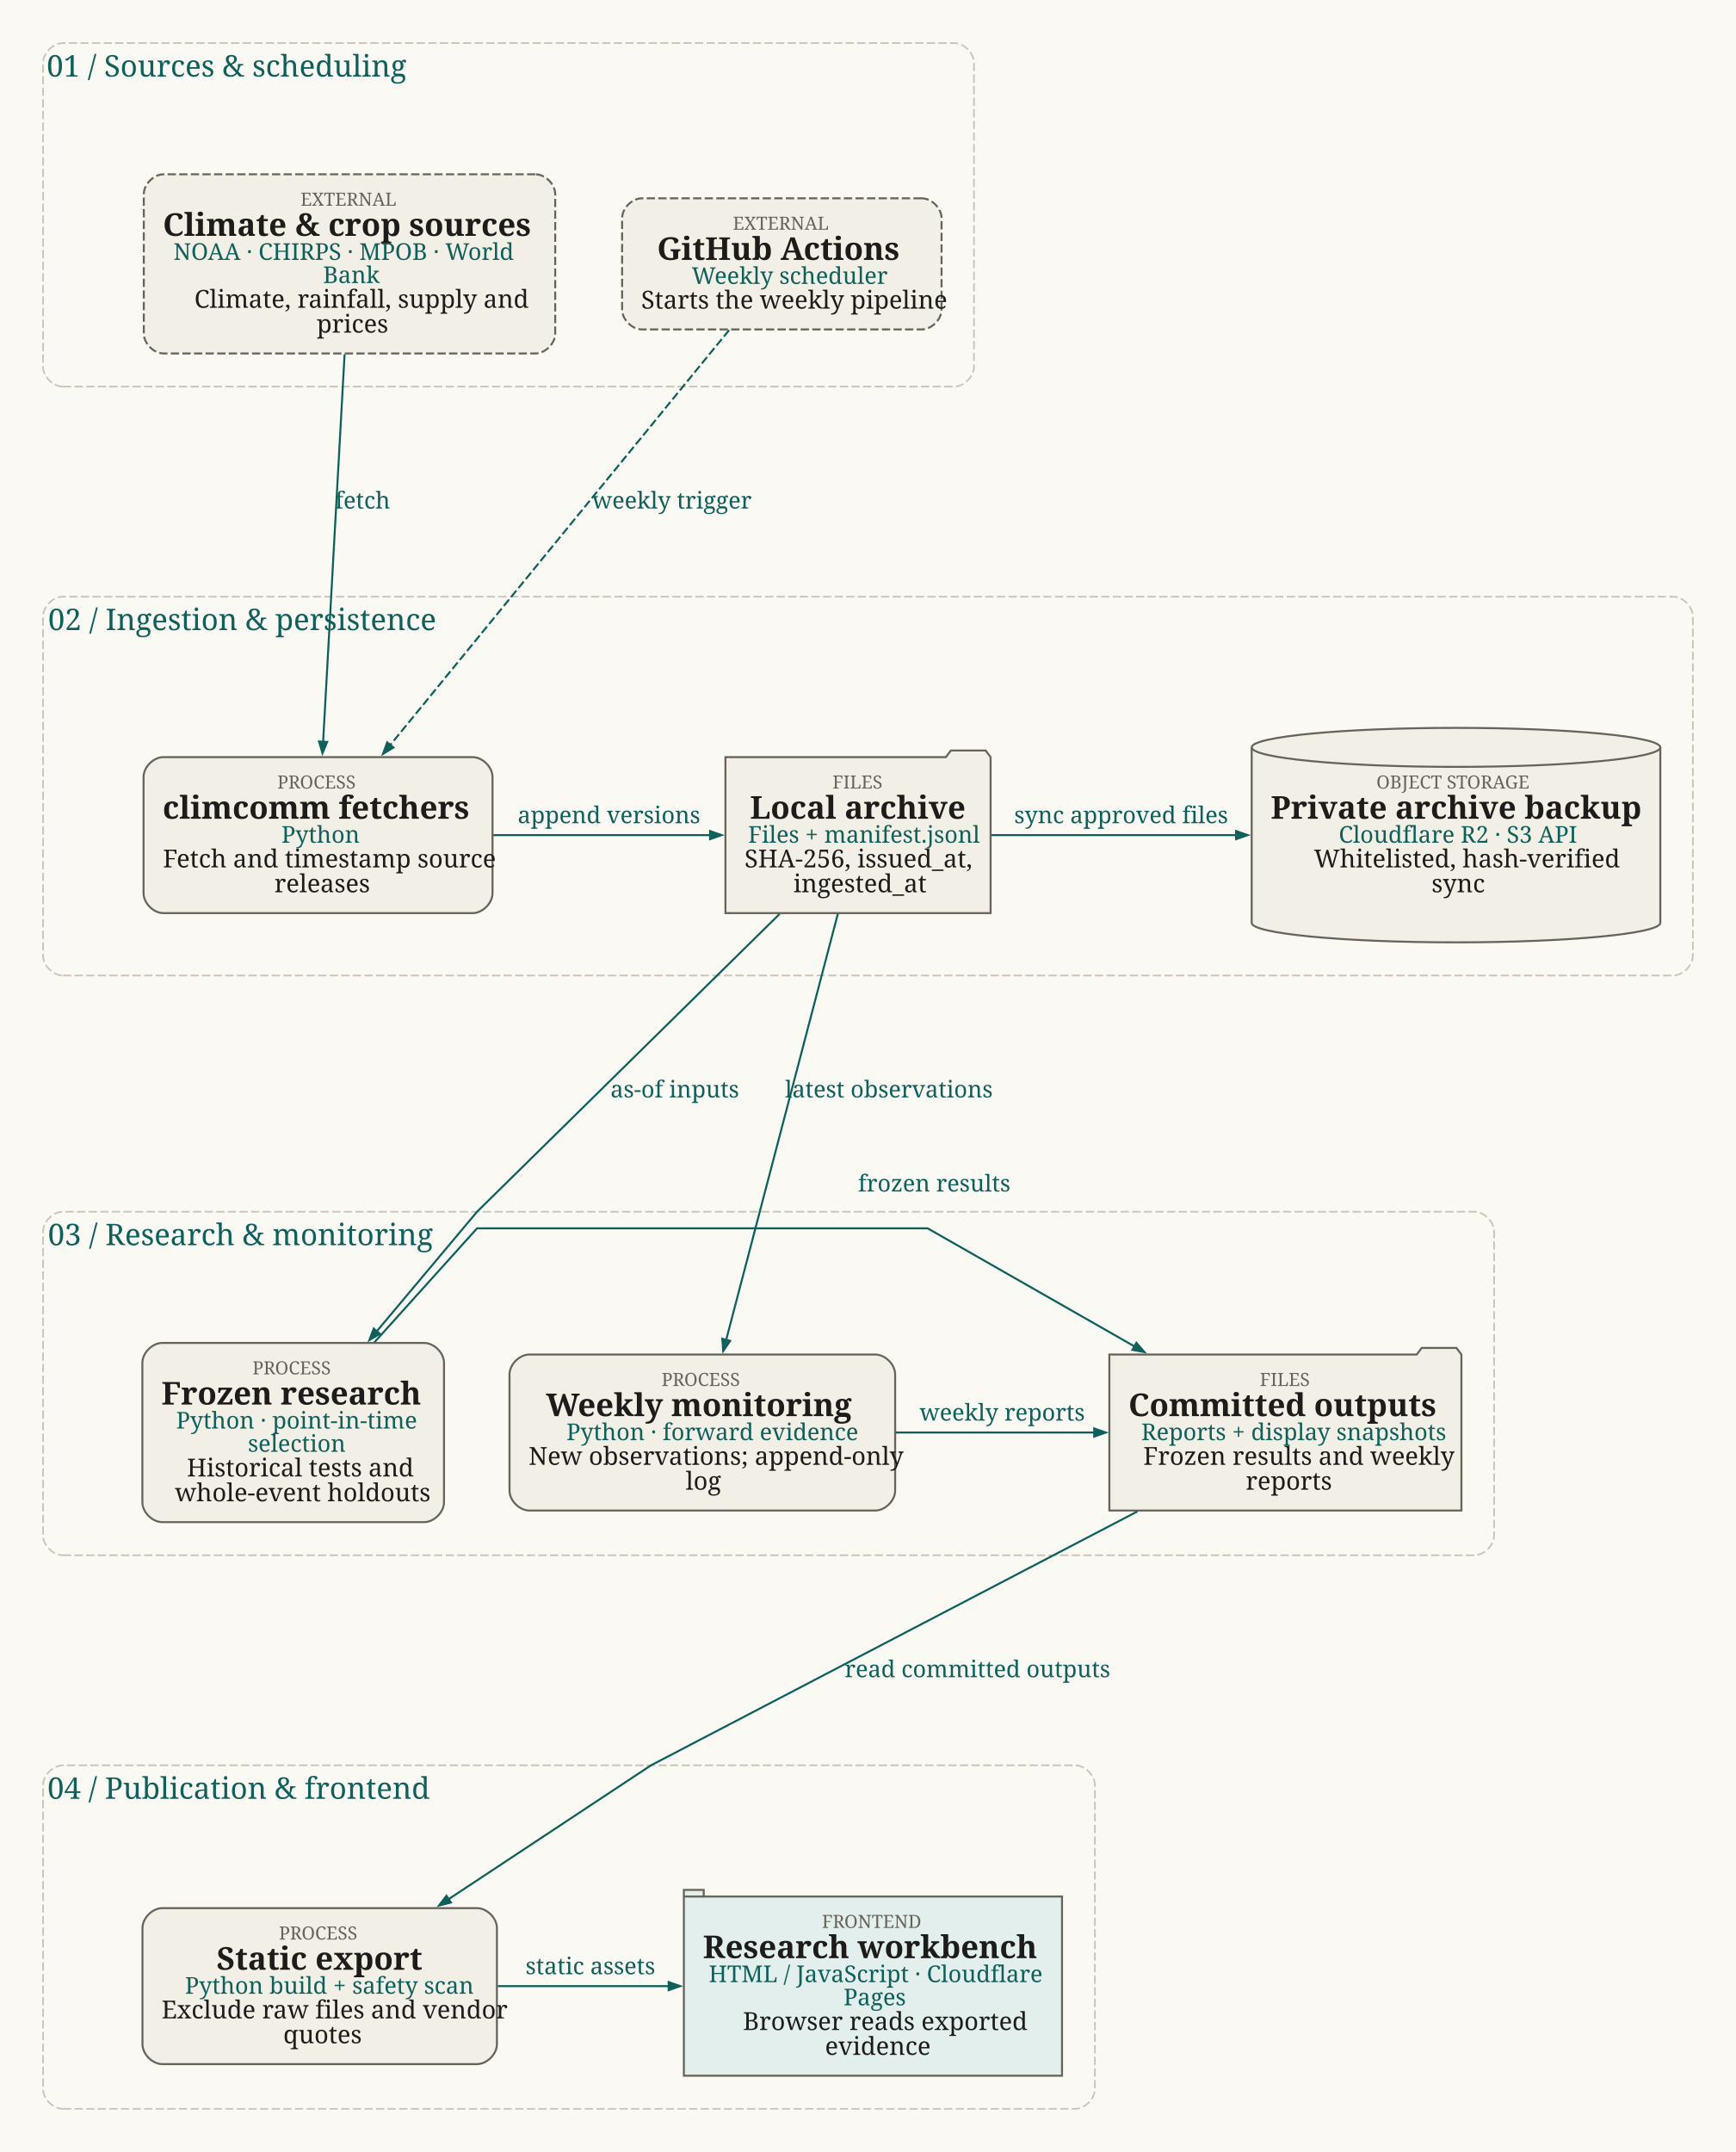
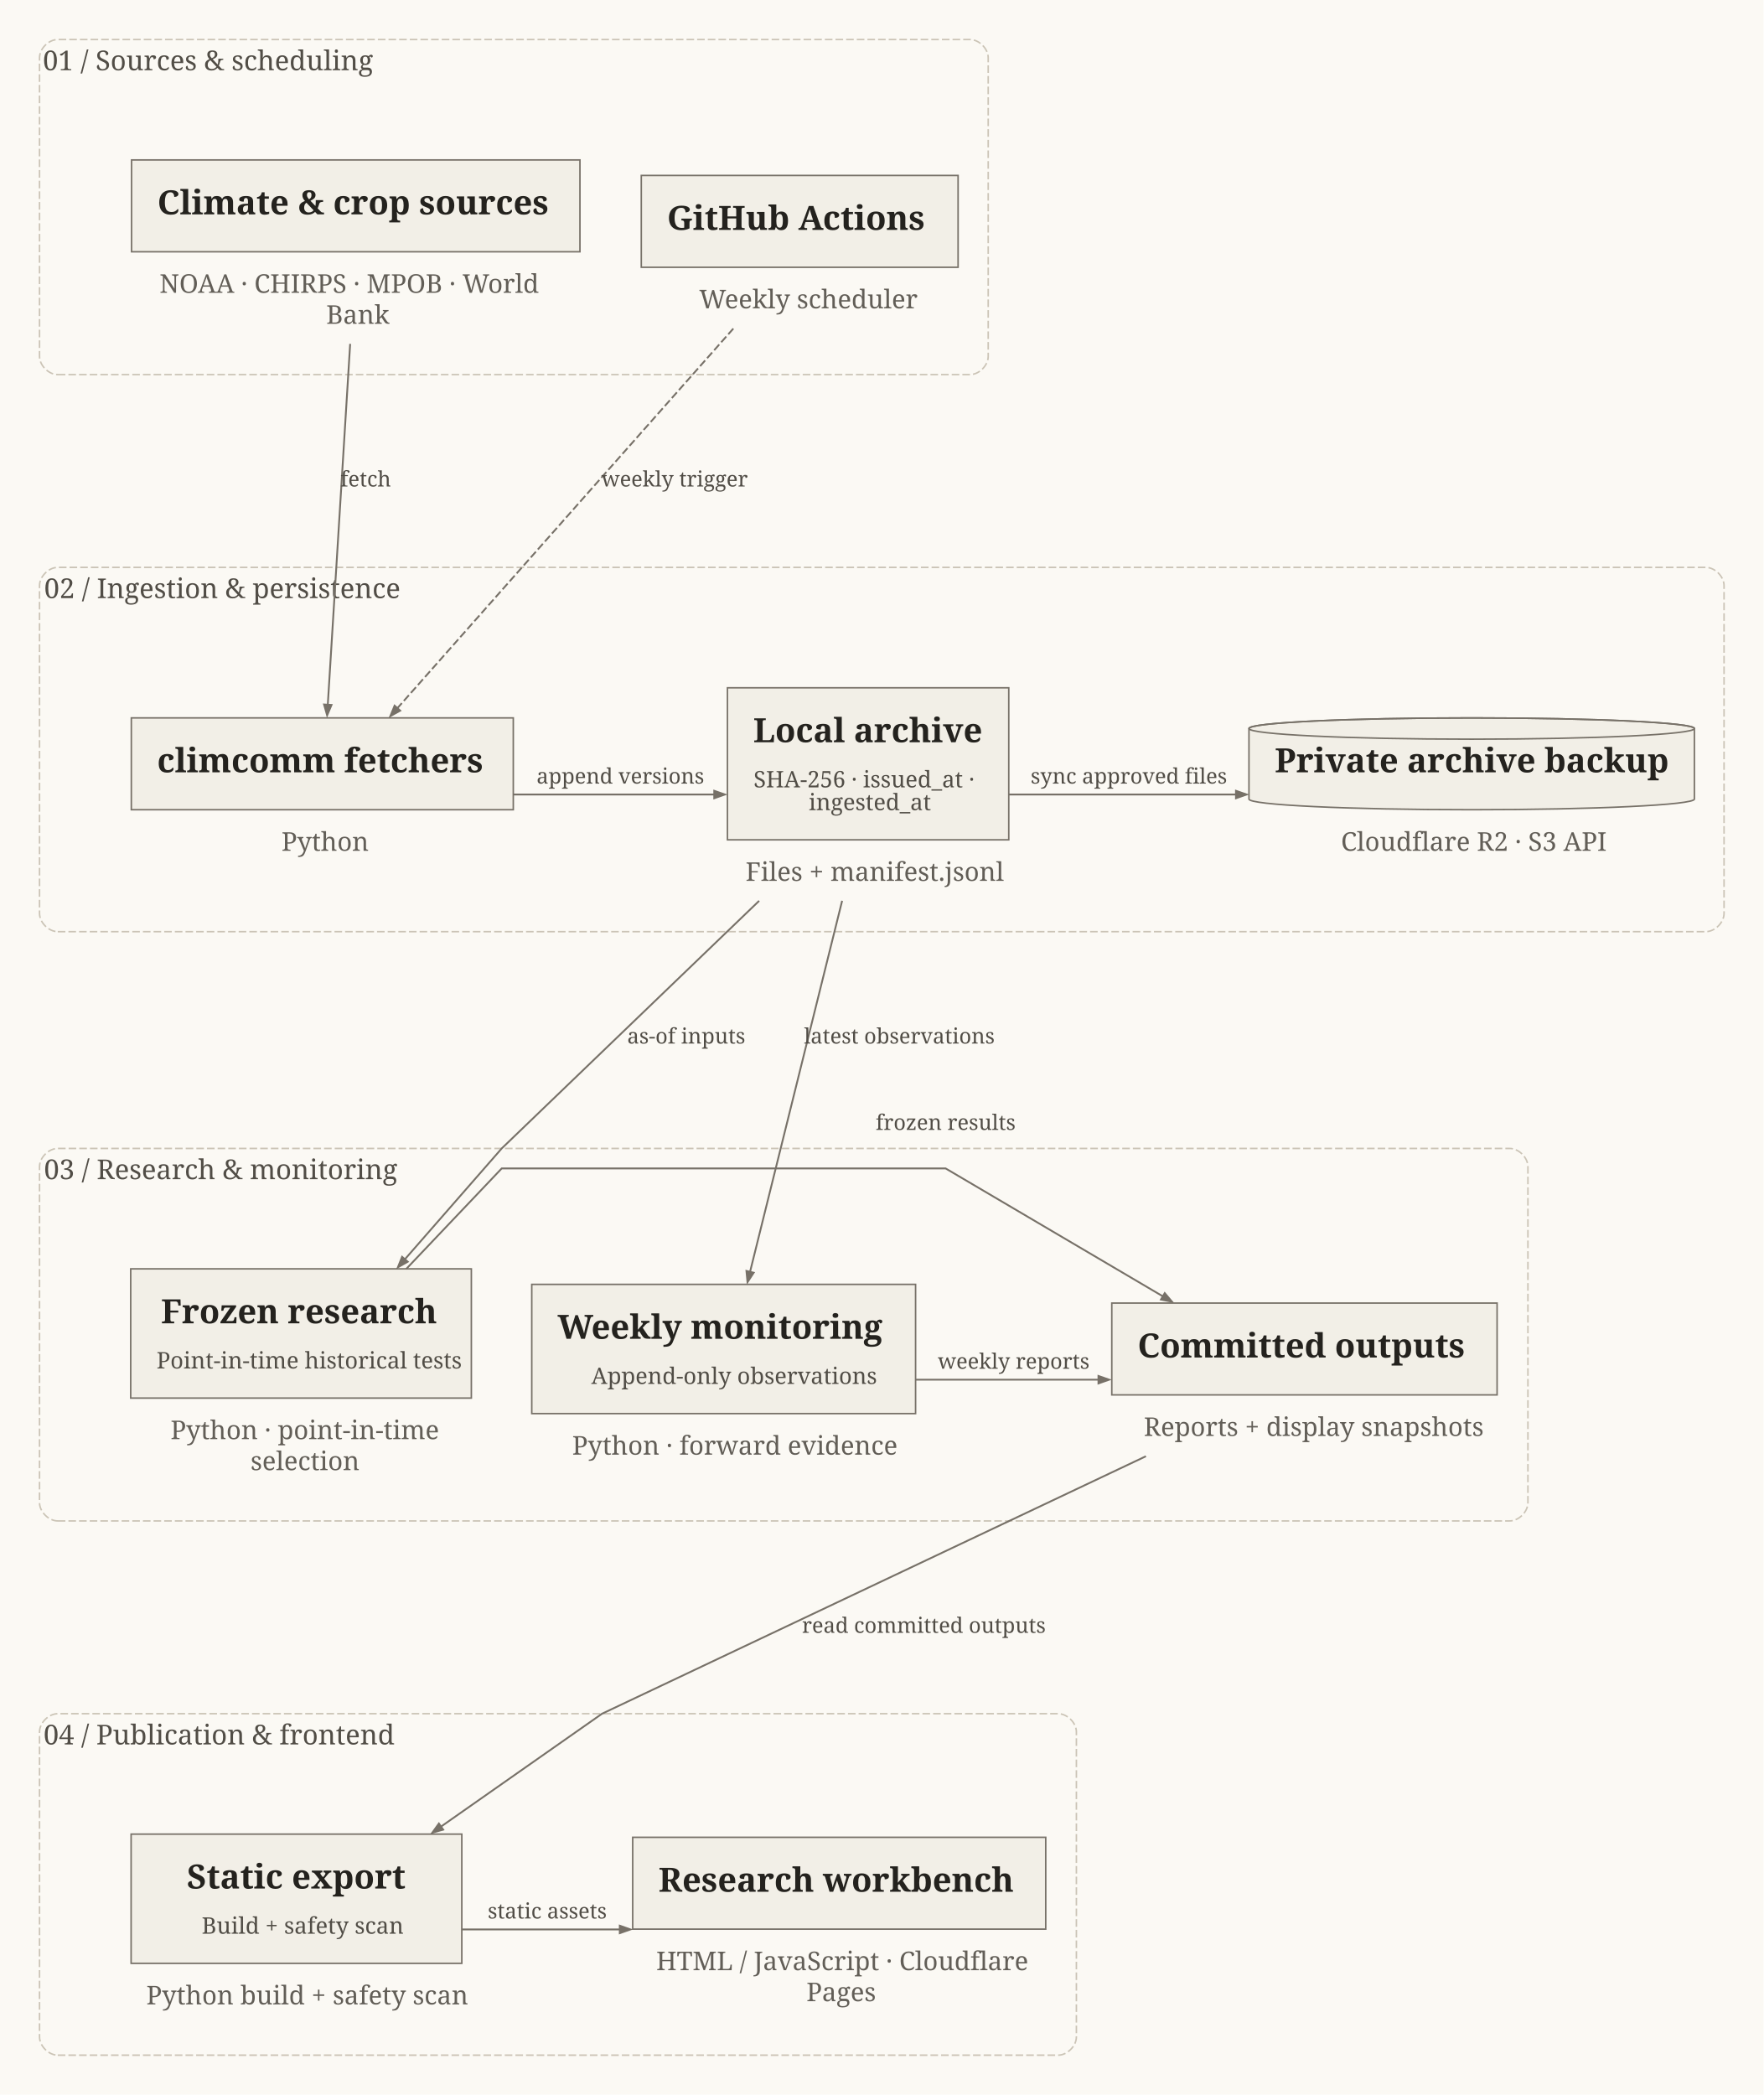
- <svg xmlns="http://www.w3.org/2000/svg" width="1048pt" height="1299pt" viewBox="0.00 0.00 1048.00 1299.00">
-   <g id="graph0" class="graph" transform="scale(1 1) rotate(0) translate(18 1280.95)">
-     <polygon fill="#fbf9f4" stroke="none" points="-18,18 -18,-1280.95 1030,-1280.95 1030,18 -18,18" />
+ <svg xmlns="http://www.w3.org/2000/svg" width="1160pt" height="1378pt" viewBox="0.00 0.00 1160.00 1378.00">
+   <g id="graph0" class="graph" transform="scale(1 1) rotate(0) translate(18 1359.8)">
+     <polygon fill="#fbf9f4" stroke="none" points="-18,18 -18,-1359.8 1142,-1359.8 1142,18 -18,18" />
    <g id="clust1" class="cluster">
-       <path fill="#fbf9f4" stroke="#cbc4b6" stroke-dasharray="5,2" d="M20,-1047.59C20,-1047.59 558,-1047.59 558,-1047.59 564,-1047.59 570,-1053.59 570,-1059.59 570,-1059.59 570,-1242.95 570,-1242.95 570,-1248.95 564,-1254.95 558,-1254.95 558,-1254.95 20,-1254.95 20,-1254.95 14,-1254.95 8,-1248.95 8,-1242.95 8,-1242.95 8,-1059.59 8,-1059.59 8,-1053.59 14,-1047.59 20,-1047.59" />
-       <text xml:space="preserve" text-anchor="middle" x="118.8" y="-1234.75" font-family="Georgia" font-size="18.00" fill="#0f5f5a">01 / Sources &amp; scheduling</text>
+       <path fill="#fbf9f4" stroke="#cbc4b6" stroke-dasharray="5,2" d="M20,-1113.4C20,-1113.4 620,-1113.4 620,-1113.4 626,-1113.4 632,-1119.4 632,-1125.4 632,-1125.4 632,-1321.8 632,-1321.8 632,-1327.8 626,-1333.8 620,-1333.8 620,-1333.8 20,-1333.8 20,-1333.8 14,-1333.8 8,-1327.8 8,-1321.8 8,-1321.8 8,-1125.4 8,-1125.4 8,-1119.4 14,-1113.4 20,-1113.4" />
+       <text xml:space="preserve" text-anchor="middle" x="118.8" y="-1313.6" font-family="Georgia" font-size="18.00" fill="#514d46">01 / Sources &amp; scheduling</text>
    </g>
    <g id="clust2" class="cluster">
-       <path fill="#fbf9f4" stroke="#cbc4b6" stroke-dasharray="5,2" d="M20,-692.12C20,-692.12 992,-692.12 992,-692.12 998,-692.12 1004,-698.12 1004,-704.12 1004,-704.12 1004,-908.79 1004,-908.79 1004,-914.79 998,-920.79 992,-920.79 992,-920.79 20,-920.79 20,-920.79 14,-920.79 8,-914.79 8,-908.79 8,-908.79 8,-704.12 8,-704.12 8,-698.12 14,-692.12 20,-692.12" />
-       <text xml:space="preserve" text-anchor="middle" x="128.21" y="-900.59" font-family="Georgia" font-size="18.00" fill="#0f5f5a">02 / Ingestion &amp; persistence</text>
+       <path fill="#fbf9f4" stroke="#cbc4b6" stroke-dasharray="5,2" d="M20,-747C20,-747 1104,-747 1104,-747 1110,-747 1116,-753 1116,-759 1116,-759 1116,-974.6 1116,-974.6 1116,-980.6 1110,-986.6 1104,-986.6 1104,-986.6 20,-986.6 20,-986.6 14,-986.6 8,-980.6 8,-974.6 8,-974.6 8,-759 8,-759 8,-753 14,-747 20,-747" />
+       <text xml:space="preserve" text-anchor="middle" x="128.21" y="-966.4" font-family="Georgia" font-size="18.00" fill="#514d46">02 / Ingestion &amp; persistence</text>
    </g>
    <g id="clust3" class="cluster">
-       <path fill="#fbf9f4" stroke="#cbc4b6" stroke-dasharray="5,2" d="M20,-342.16C20,-342.16 872,-342.16 872,-342.16 878,-342.16 884,-348.16 884,-354.16 884,-354.16 884,-537.52 884,-537.52 884,-543.52 878,-549.52 872,-549.52 872,-549.52 20,-549.52 20,-549.52 14,-549.52 8,-543.52 8,-537.52 8,-537.52 8,-354.16 8,-354.16 8,-348.16 14,-342.16 20,-342.16" />
-       <text xml:space="preserve" text-anchor="middle" x="127.16" y="-529.32" font-family="Georgia" font-size="18.00" fill="#0f5f5a">03 / Research &amp; monitoring</text>
+       <path fill="#fbf9f4" stroke="#cbc4b6" stroke-dasharray="5,2" d="M20,-359.4C20,-359.4 975,-359.4 975,-359.4 981,-359.4 987,-365.4 987,-371.4 987,-371.4 987,-592.4 987,-592.4 987,-598.4 981,-604.4 975,-604.4 975,-604.4 20,-604.4 20,-604.4 14,-604.4 8,-598.4 8,-592.4 8,-592.4 8,-371.4 8,-371.4 8,-365.4 14,-359.4 20,-359.4" />
+       <text xml:space="preserve" text-anchor="middle" x="127.16" y="-584.2" font-family="Georgia" font-size="18.00" fill="#514d46">03 / Research &amp; monitoring</text>
    </g>
    <g id="clust4" class="cluster">
-       <path fill="#fbf9f4" stroke="#cbc4b6" stroke-dasharray="5,2" d="M20,-8C20,-8 631,-8 631,-8 637,-8 643,-14 643,-20 643,-20 643,-203.36 643,-203.36 643,-209.36 637,-215.36 631,-215.36 631,-215.36 20,-215.36 20,-215.36 14,-215.36 8,-209.36 8,-203.36 8,-203.36 8,-20 8,-20 8,-14 14,-8 20,-8" />
-       <text xml:space="preserve" text-anchor="middle" x="126.08" y="-195.16" font-family="Georgia" font-size="18.00" fill="#0f5f5a">04 / Publication &amp; frontend</text>
+       <path fill="#fbf9f4" stroke="#cbc4b6" stroke-dasharray="5,2" d="M20,-8C20,-8 678,-8 678,-8 684,-8 690,-14 690,-20 690,-20 690,-220.6 690,-220.6 690,-226.6 684,-232.6 678,-232.6 678,-232.6 20,-232.6 20,-232.6 14,-232.6 8,-226.6 8,-220.6 8,-220.6 8,-20 8,-20 8,-14 14,-8 20,-8" />
+       <text xml:space="preserve" text-anchor="middle" x="126.08" y="-212.4" font-family="Georgia" font-size="18.00" fill="#514d46">04 / Publication &amp; frontend</text>
    </g>
    <g id="node2" class="node">
-       <path fill="#f2efe7" stroke="#67635b" stroke-width="1.2" stroke-dasharray="5,2" d="M305.19,-1175.75C305.19,-1175.75 80.81,-1175.75 80.81,-1175.75 74.81,-1175.75 68.81,-1169.75 68.81,-1163.75 68.81,-1163.75 68.81,-1079.59 68.81,-1079.59 68.81,-1073.59 74.81,-1067.59 80.81,-1067.59 80.81,-1067.59 305.19,-1067.59 305.19,-1067.59 311.19,-1067.59 317.19,-1073.59 317.19,-1079.59 317.19,-1079.59 317.19,-1163.75 317.19,-1163.75 317.19,-1169.75 311.19,-1175.75 305.19,-1175.75" />
-       <text xml:space="preserve" text-anchor="start" x="163.42" y="-1156.77" font-family="Georgia" font-size="11.00" fill="#67635b">EXTERNAL</text>
-       <text xml:space="preserve" text-anchor="start" x="80.33" y="-1138.57" font-family="Georgia" font-weight="bold" font-size="19.00" fill="#1d1c1a">Climate &amp; crop sources</text>
-       <text xml:space="preserve" text-anchor="start" x="86.69" y="-1124.07" font-family="Georgia" font-size="14.00" fill="#0f5f5a">NOAA · CHIRPS · MPOB · World</text>
-       <text xml:space="preserve" text-anchor="start" x="177.01" y="-1110.07" font-family="Georgia" font-size="14.00" fill="#0f5f5a">Bank</text>
-       <text xml:space="preserve" text-anchor="start" x="99.3" y="-1095.17" font-family="Georgia" font-size="15.00" fill="#1d1c1a">Climate, rainfall, supply and</text>
-       <text xml:space="preserve" text-anchor="start" x="173.17" y="-1080.17" font-family="Georgia" font-size="15.00" fill="#1d1c1a">prices</text>
+       <polygon fill="#f2efe7" stroke="none" points="68.54,-1194.2 68.54,-1254.6 363.46,-1254.6 363.46,-1194.2 68.54,-1194.2" />
+       <polygon fill="none" stroke="#777168" points="68.54,-1194.2 68.54,-1254.6 363.46,-1254.6 363.46,-1194.2 68.54,-1194.2" />
+       <text xml:space="preserve" text-anchor="start" x="85.54" y="-1218.8" font-family="Georgia" font-weight="bold" font-size="22.00" fill="#24221e">Climate &amp; crop sources</text>
+       <text xml:space="preserve" text-anchor="start" x="86.91" y="-1167.2" font-family="Georgia" font-size="17.00" fill="#625e57">NOAA · CHIRPS · MPOB · World</text>
+       <text xml:space="preserve" text-anchor="start" x="196.58" y="-1146.8" font-family="Georgia" font-size="17.00" fill="#625e57">Bank</text>
    </g>
    <g id="node5" class="node">
-       <path fill="#f2efe7" stroke="#67635b" stroke-width="1.2" d="M267.33,-823.93C267.33,-823.93 80.67,-823.93 80.67,-823.93 74.67,-823.93 68.67,-817.93 68.67,-811.93 68.67,-811.93 68.67,-741.77 68.67,-741.77 68.67,-735.77 74.67,-729.77 80.67,-729.77 80.67,-729.77 267.33,-729.77 267.33,-729.77 273.33,-729.77 279.33,-735.77 279.33,-741.77 279.33,-741.77 279.33,-811.93 279.33,-811.93 279.33,-817.93 273.33,-823.93 267.33,-823.93" />
-       <text xml:space="preserve" text-anchor="start" x="149.4" y="-804.95" font-family="Georgia" font-size="11.00" fill="#67635b">PROCESS</text>
-       <text xml:space="preserve" text-anchor="start" x="80.19" y="-786.75" font-family="Georgia" font-weight="bold" font-size="19.00" fill="#1d1c1a">climcomm fetchers</text>
-       <text xml:space="preserve" text-anchor="start" x="151.89" y="-772.25" font-family="Georgia" font-size="14.00" fill="#0f5f5a">Python</text>
-       <text xml:space="preserve" text-anchor="start" x="80.36" y="-757.35" font-family="Georgia" font-size="15.00" fill="#1d1c1a">Fetch and timestamp source</text>
-       <text xml:space="preserve" text-anchor="start" x="147.64" y="-742.35" font-family="Georgia" font-size="15.00" fill="#1d1c1a">releases</text>
+       <polygon fill="#f2efe7" stroke="none" points="68.38,-827.2 68.38,-887.6 319.62,-887.6 319.62,-827.2 68.38,-827.2" />
+       <polygon fill="none" stroke="#777168" points="68.38,-827.2 68.38,-887.6 319.62,-887.6 319.62,-827.2 68.38,-827.2" />
+       <text xml:space="preserve" text-anchor="start" x="85.38" y="-851.8" font-family="Georgia" font-weight="bold" font-size="22.00" fill="#24221e">climcomm fetchers</text>
+       <text xml:space="preserve" text-anchor="start" x="167.15" y="-800.2" font-family="Georgia" font-size="17.00" fill="#625e57">Python</text>
    </g>
    <g id="edge4" class="edge">
-       <path fill="none" stroke="#0f5f5a" stroke-width="1.2" d="M190.03,-1067.11C186.5,-1003.31 180.62,-897.29 177.05,-832.86" />
-       <polygon fill="#0f5f5a" stroke="#0f5f5a" stroke-width="1.2" points="179.52,-833.11 176.68,-826.26 174.62,-833.38 179.52,-833.11" />
-       <text xml:space="preserve" text-anchor="middle" x="200.87" y="-973.99" font-family="Georgia" font-size="14.00" fill="#0f5f5a">fetch</text>
+       <path fill="none" stroke="#777168" stroke-width="1.2" d="M212.32,-1133.61C208.22,-1067.54 201.64,-961.48 197.59,-896.03" />
+       <polygon fill="#777168" stroke="#777168" stroke-width="1.2" points="200.05,-896.12 197.17,-889.29 195.16,-896.42 200.05,-896.12" />
+       <text xml:space="preserve" text-anchor="middle" x="222.52" y="-1039.8" font-family="Georgia" font-size="14.00" fill="#514d46">fetch</text>
    </g>
    <g id="node3" class="node">
-       <path fill="#f2efe7" stroke="#67635b" stroke-width="1.2" stroke-dasharray="5,2" d="M538.43,-1161.25C538.43,-1161.25 369.57,-1161.25 369.57,-1161.25 363.57,-1161.25 357.57,-1155.25 357.57,-1149.25 357.57,-1149.25 357.57,-1094.09 357.57,-1094.09 357.57,-1088.09 363.57,-1082.09 369.57,-1082.09 369.57,-1082.09 538.43,-1082.09 538.43,-1082.09 544.43,-1082.09 550.43,-1088.09 550.43,-1094.09 550.43,-1094.09 550.43,-1149.25 550.43,-1149.25 550.43,-1155.25 544.43,-1161.25 538.43,-1161.25" />
-       <text xml:space="preserve" text-anchor="start" x="424.42" y="-1142.27" font-family="Georgia" font-size="11.00" fill="#67635b">EXTERNAL</text>
-       <text xml:space="preserve" text-anchor="start" x="378.7" y="-1124.07" font-family="Georgia" font-weight="bold" font-size="19.00" fill="#1d1c1a">GitHub Actions</text>
-       <text xml:space="preserve" text-anchor="start" x="399.56" y="-1109.57" font-family="Georgia" font-size="14.00" fill="#0f5f5a">Weekly scheduler</text>
-       <text xml:space="preserve" text-anchor="start" x="369.09" y="-1094.67" font-family="Georgia" font-size="15.00" fill="#1d1c1a">Starts the weekly pipeline</text>
+       <polygon fill="#f2efe7" stroke="none" points="403.81,-1184 403.81,-1244.4 612.19,-1244.4 612.19,-1184 403.81,-1184" />
+       <polygon fill="none" stroke="#777168" points="403.81,-1184 403.81,-1244.4 612.19,-1244.4 612.19,-1184 403.81,-1184" />
+       <text xml:space="preserve" text-anchor="start" x="420.81" y="-1208.6" font-family="Georgia" font-weight="bold" font-size="22.00" fill="#24221e">GitHub Actions</text>
+       <text xml:space="preserve" text-anchor="start" x="441.89" y="-1157" font-family="Georgia" font-size="17.00" fill="#625e57">Weekly scheduler</text>
    </g>
    <g id="edge5" class="edge">
-       <path fill="none" stroke="#0f5f5a" stroke-width="1.2" stroke-dasharray="5,2" d="M422.15,-1081.68C371.89,-1020.14 274.06,-900.36 217.41,-831" />
-       <polygon fill="#0f5f5a" stroke="#0f5f5a" stroke-width="1.2" points="219.53,-829.73 213.21,-825.86 215.74,-832.83 219.53,-829.73" />
-       <text xml:space="preserve" text-anchor="middle" x="387.65" y="-973.99" font-family="Georgia" font-size="14.00" fill="#0f5f5a">weekly trigger</text>
+       <path fill="none" stroke="#777168" stroke-width="1.2" stroke-dasharray="5,2" d="M464.34,-1143.67C406.31,-1078.09 304.03,-962.53 243.29,-893.89" />
+       <polygon fill="#777168" stroke="#777168" stroke-width="1.2" points="245.22,-892.38 238.75,-888.76 241.55,-895.63 245.22,-892.38" />
+       <text xml:space="preserve" text-anchor="middle" x="425.75" y="-1039.8" font-family="Georgia" font-size="14.00" fill="#514d46">weekly trigger</text>
    </g>
    <g id="node6" class="node">
-       <polygon fill="#f2efe7" stroke="#67635b" stroke-width="1.2" points="580.04,-823.93 577.04,-827.93 556.04,-827.93 553.04,-823.93 419.96,-823.93 419.96,-729.77 580.04,-729.77 580.04,-823.93" />
-       <text xml:space="preserve" text-anchor="start" x="484.56" y="-804.95" font-family="Georgia" font-size="11.00" fill="#67635b">FILES</text>
-       <text xml:space="preserve" text-anchor="start" x="434.78" y="-786.75" font-family="Georgia" font-weight="bold" font-size="19.00" fill="#1d1c1a">Local archive</text>
-       <text xml:space="preserve" text-anchor="start" x="433.62" y="-772.25" font-family="Georgia" font-size="14.00" fill="#0f5f5a">Files + manifest.jsonl</text>
-       <text xml:space="preserve" text-anchor="start" x="431.48" y="-757.35" font-family="Georgia" font-size="15.00" fill="#1d1c1a">SHA-256, issued_at,</text>
-       <text xml:space="preserve" text-anchor="start" x="460.97" y="-742.35" font-family="Georgia" font-size="15.00" fill="#1d1c1a">ingested_at</text>
+       <polygon fill="#f2efe7" stroke="none" points="460.48,-807.4 460.48,-907.4 645.52,-907.4 645.52,-807.4 460.48,-807.4" />
+       <polygon fill="none" stroke="#777168" points="460.48,-807.4 460.48,-907.4 645.52,-907.4 645.52,-807.4 460.48,-807.4" />
+       <text xml:space="preserve" text-anchor="start" x="477.48" y="-871.6" font-family="Georgia" font-weight="bold" font-size="22.00" fill="#24221e">Local archive</text>
+       <text xml:space="preserve" text-anchor="start" x="477.67" y="-841.9" font-family="Georgia" font-size="15.00" fill="#514d46">SHA-256 · issued_at ·</text>
+       <text xml:space="preserve" text-anchor="start" x="513.97" y="-826.9" font-family="Georgia" font-size="15.00" fill="#514d46">ingested_at</text>
+       <text xml:space="preserve" text-anchor="start" x="472.39" y="-780.4" font-family="Georgia" font-size="17.00" fill="#625e57">Files + manifest.jsonl</text>
    </g>
    <g id="edge6" class="edge">
-       <path fill="none" stroke="#0f5f5a" stroke-width="1.2" d="M279.84,-776.85C322.11,-776.85 370.24,-776.85 410.7,-776.85" />
-       <polygon fill="#0f5f5a" stroke="#0f5f5a" stroke-width="1.2" points="410.66,-779.31 417.66,-776.86 410.66,-774.41 410.66,-779.31" />
-       <text xml:space="preserve" text-anchor="middle" x="349.64" y="-784.05" font-family="Georgia" font-size="14.00" fill="#0f5f5a">append versions</text>
+       <path fill="none" stroke="#777168" stroke-width="1.2" d="M319.56,-837.2C362.88,-837.2 410.83,-837.2 451.94,-837.2" />
+       <polygon fill="#777168" stroke="#777168" stroke-width="1.2" points="451.79,-839.65 458.79,-837.2 451.79,-834.75 451.79,-839.65" />
+       <text xml:space="preserve" text-anchor="middle" x="390.05" y="-844.4" font-family="Georgia" font-size="14.00" fill="#514d46">append versions</text>
    </g>
    <g id="node7" class="node">
-       <path fill="#f2efe7" stroke="#67635b" stroke-width="1.2" d="M984.35,-829.82C984.35,-836.31 929.06,-841.59 861,-841.59 792.94,-841.59 737.65,-836.31 737.65,-829.82 737.65,-829.82 737.65,-723.89 737.65,-723.89 737.65,-717.4 792.94,-712.12 861,-712.12 929.06,-712.12 984.35,-717.4 984.35,-723.89 984.35,-723.89 984.35,-829.82 984.35,-829.82" />
-       <path fill="none" stroke="#67635b" stroke-width="1.2" d="M984.35,-829.82C984.35,-823.33 929.06,-818.05 861,-818.05 792.94,-818.05 737.65,-823.33 737.65,-829.82" />
-       <text xml:space="preserve" text-anchor="start" x="812.9" y="-804.95" font-family="Georgia" font-size="11.00" fill="#67635b">OBJECT STORAGE</text>
-       <text xml:space="preserve" text-anchor="start" x="749.17" y="-786.75" font-family="Georgia" font-weight="bold" font-size="19.00" fill="#1d1c1a">Private archive backup</text>
-       <text xml:space="preserve" text-anchor="start" x="790.19" y="-772.25" font-family="Georgia" font-size="14.00" fill="#0f5f5a">Cloudflare R2 · S3 API</text>
-       <text xml:space="preserve" text-anchor="start" x="775.23" y="-757.35" font-family="Georgia" font-size="15.00" fill="#1d1c1a">Whitelisted, hash-verified</text>
-       <text xml:space="preserve" text-anchor="start" x="846.23" y="-742.35" font-family="Georgia" font-size="15.00" fill="#1d1c1a">sync</text>
+       <path fill="#f2efe7" stroke="#777168" d="M 803.51,-880.6 A 146.49,7 0 0 1 1096.49,-880.6 L 1096.49,-834.2 A 146.49,7 0 0 1 803.51,-834.2 Z" />
+       <ellipse cx="950" cy="-880.6" rx="146.49" ry="7" fill="none" stroke="#777168" />
+       <text xml:space="preserve" text-anchor="start" x="820.51" y="-851.8" font-family="Georgia" font-weight="bold" font-size="22.00" fill="#24221e">Private archive backup</text>
+       <text xml:space="preserve" text-anchor="start" x="864.02" y="-800.2" font-family="Georgia" font-size="17.00" fill="#625e57">Cloudflare R2 · S3 API</text>
    </g>
    <g id="edge7" class="edge">
-       <path fill="none" stroke="#0f5f5a" stroke-width="1.2" d="M580.57,-776.85C624.08,-776.85 678.9,-776.85 728.51,-776.85" />
-       <polygon fill="#0f5f5a" stroke="#0f5f5a" stroke-width="1.2" points="728.25,-779.31 735.25,-776.86 728.25,-774.41 728.25,-779.31" />
-       <text xml:space="preserve" text-anchor="middle" x="658.84" y="-784.05" font-family="Georgia" font-size="14.00" fill="#0f5f5a">sync approved files</text>
+       <path fill="none" stroke="#777168" stroke-width="1.2" d="M645.33,-837.2C689.83,-837.2 744.42,-837.2 795.04,-837.2" />
+       <polygon fill="#777168" stroke="#777168" stroke-width="1.2" points="794.97,-839.65 801.97,-837.2 794.97,-834.75 794.97,-839.65" />
+       <text xml:space="preserve" text-anchor="middle" x="724.51" y="-844.4" font-family="Georgia" font-size="14.00" fill="#514d46">sync approved files</text>
    </g>
    <g id="node9" class="node">
-       <path fill="#f2efe7" stroke="#67635b" stroke-width="1.2" d="M238.05,-470.32C238.05,-470.32 79.95,-470.32 79.95,-470.32 73.95,-470.32 67.95,-464.32 67.95,-458.32 67.95,-458.32 67.95,-374.16 67.95,-374.16 67.95,-368.16 73.95,-362.16 79.95,-362.16 79.95,-362.16 238.05,-362.16 238.05,-362.16 244.05,-362.16 250.05,-368.16 250.05,-374.16 250.05,-374.16 250.05,-458.32 250.05,-458.32 250.05,-464.32 244.05,-470.32 238.05,-470.32" />
-       <text xml:space="preserve" text-anchor="start" x="134.4" y="-451.34" font-family="Georgia" font-size="11.00" fill="#67635b">PROCESS</text>
-       <text xml:space="preserve" text-anchor="start" x="79.47" y="-433.14" font-family="Georgia" font-weight="bold" font-size="19.00" fill="#1d1c1a">Frozen research</text>
-       <text xml:space="preserve" text-anchor="start" x="88.32" y="-418.64" font-family="Georgia" font-size="14.00" fill="#0f5f5a">Python · point-in-time</text>
-       <text xml:space="preserve" text-anchor="start" x="131.65" y="-404.64" font-family="Georgia" font-size="14.00" fill="#0f5f5a">selection</text>
-       <text xml:space="preserve" text-anchor="start" x="94.8" y="-389.74" font-family="Georgia" font-size="15.00" fill="#1d1c1a">Historical tests and</text>
-       <text xml:space="preserve" text-anchor="start" x="87.63" y="-374.74" font-family="Georgia" font-size="15.00" fill="#1d1c1a">whole-event holdouts</text>
+       <polygon fill="#f2efe7" stroke="none" points="67.97,-440.2 67.97,-525.2 292.03,-525.2 292.03,-440.2 67.97,-440.2" />
+       <polygon fill="none" stroke="#777168" points="67.97,-440.2 67.97,-525.2 292.03,-525.2 292.03,-440.2 67.97,-440.2" />
+       <text xml:space="preserve" text-anchor="start" x="87.92" y="-489.4" font-family="Georgia" font-weight="bold" font-size="22.00" fill="#24221e">Frozen research</text>
+       <text xml:space="preserve" text-anchor="start" x="84.97" y="-459.7" font-family="Georgia" font-size="15.00" fill="#514d46">Point-in-time historical tests</text>
+       <text xml:space="preserve" text-anchor="start" x="94.17" y="-413.2" font-family="Georgia" font-size="17.00" fill="#625e57">Python · point-in-time</text>
+       <text xml:space="preserve" text-anchor="start" x="146.79" y="-392.8" font-family="Georgia" font-size="17.00" fill="#625e57">selection</text>
    </g>
    <g id="edge8" class="edge">
-       <path fill="none" stroke="#0f5f5a" stroke-width="1.2" d="M452.62,-729.23C385.29,-662.98 270,-549.52 270,-549.52 270,-549.52 238.66,-512.17 209.28,-477.16" />
-       <polygon fill="#0f5f5a" stroke="#0f5f5a" stroke-width="1.2" points="211.37,-475.84 205,-472.05 207.62,-478.99 211.37,-475.84" />
-       <text xml:space="preserve" text-anchor="middle" x="389.37" y="-618.52" font-family="Georgia" font-size="14.00" fill="#0f5f5a">as-of inputs</text>
+       <path fill="none" stroke="#777168" stroke-width="1.2" d="M481.34,-767.28C410.3,-698.95 312,-604.4 312,-604.4 312,-604.4 280.4,-568.23 248.12,-531.28" />
+       <polygon fill="#777168" stroke="#777168" stroke-width="1.2" points="250.17,-529.9 243.72,-526.24 246.48,-533.12 250.17,-529.9" />
+       <text xml:space="preserve" text-anchor="middle" x="433.39" y="-673.4" font-family="Georgia" font-size="14.00" fill="#514d46">as-of inputs</text>
    </g>
    <g id="node10" class="node">
-       <path fill="#f2efe7" stroke="#67635b" stroke-width="1.2" d="M510.41,-463.32C510.41,-463.32 301.59,-463.32 301.59,-463.32 295.59,-463.32 289.59,-457.32 289.59,-451.32 289.59,-451.32 289.59,-381.16 289.59,-381.16 289.59,-375.16 295.59,-369.16 301.59,-369.16 301.59,-369.16 510.41,-369.16 510.41,-369.16 516.41,-369.16 522.41,-375.16 522.41,-381.16 522.41,-381.16 522.41,-451.32 522.41,-451.32 522.41,-457.32 516.41,-463.32 510.41,-463.32" />
-       <text xml:space="preserve" text-anchor="start" x="381.4" y="-444.34" font-family="Georgia" font-size="11.00" fill="#67635b">PROCESS</text>
-       <text xml:space="preserve" text-anchor="start" x="311.66" y="-426.14" font-family="Georgia" font-weight="bold" font-size="19.00" fill="#1d1c1a">Weekly monitoring</text>
-       <text xml:space="preserve" text-anchor="start" x="323.94" y="-411.64" font-family="Georgia" font-size="14.00" fill="#0f5f5a">Python · forward evidence</text>
-       <text xml:space="preserve" text-anchor="start" x="301.11" y="-396.74" font-family="Georgia" font-size="15.00" fill="#1d1c1a">New observations; append-only</text>
-       <text xml:space="preserve" text-anchor="start" x="395.99" y="-381.74" font-family="Georgia" font-size="15.00" fill="#1d1c1a">log</text>
+       <polygon fill="#f2efe7" stroke="none" points="331.77,-430 331.77,-515 584.23,-515 584.23,-430 331.77,-430" />
+       <polygon fill="none" stroke="#777168" points="331.77,-430 331.77,-515 584.23,-515 584.23,-430 331.77,-430" />
+       <text xml:space="preserve" text-anchor="start" x="348.77" y="-479.2" font-family="Georgia" font-weight="bold" font-size="22.00" fill="#24221e">Weekly monitoring</text>
+       <text xml:space="preserve" text-anchor="start" x="370.92" y="-449.5" font-family="Georgia" font-size="15.00" fill="#514d46">Append-only observations</text>
+       <text xml:space="preserve" text-anchor="start" x="358.35" y="-403" font-family="Georgia" font-size="17.00" fill="#625e57">Python · forward evidence</text>
    </g>
    <g id="edge9" class="edge">
-       <path fill="none" stroke="#0f5f5a" stroke-width="1.2" d="M487.81,-729.34C470.48,-663.23 438.79,-542.34 420.35,-471.99" />
-       <polygon fill="#0f5f5a" stroke="#0f5f5a" stroke-width="1.2" points="422.78,-471.58 418.63,-465.43 418.04,-472.82 422.78,-471.58" />
-       <text xml:space="preserve" text-anchor="middle" x="518.64" y="-618.52" font-family="Georgia" font-size="14.00" fill="#0f5f5a">latest observations</text>
+       <path fill="none" stroke="#777168" stroke-width="1.2" d="M535.91,-767.3C518.76,-698.2 492.5,-592.34 475.28,-522.97" />
+       <polygon fill="#777168" stroke="#777168" stroke-width="1.2" points="477.73,-522.66 473.67,-516.45 472.98,-523.84 477.73,-522.66" />
+       <text xml:space="preserve" text-anchor="middle" x="573.56" y="-673.4" font-family="Georgia" font-size="14.00" fill="#514d46">latest observations</text>
    </g>
    <g id="node11" class="node">
-       <polygon fill="#f2efe7" stroke="#67635b" stroke-width="1.2" points="864.27,-463.32 861.27,-467.32 840.27,-467.32 837.27,-463.32 651.73,-463.32 651.73,-369.16 864.27,-369.16 864.27,-463.32" />
-       <text xml:space="preserve" text-anchor="start" x="742.56" y="-444.34" font-family="Georgia" font-size="11.00" fill="#67635b">FILES</text>
-       <text xml:space="preserve" text-anchor="start" x="663.25" y="-426.14" font-family="Georgia" font-weight="bold" font-size="19.00" fill="#1d1c1a">Committed outputs</text>
-       <text xml:space="preserve" text-anchor="start" x="670.99" y="-411.64" font-family="Georgia" font-size="14.00" fill="#0f5f5a">Reports + display snapshots</text>
-       <text xml:space="preserve" text-anchor="start" x="672.2" y="-396.74" font-family="Georgia" font-size="15.00" fill="#1d1c1a">Frozen results and weekly</text>
-       <text xml:space="preserve" text-anchor="start" x="734.07" y="-381.74" font-family="Georgia" font-size="15.00" fill="#1d1c1a">reports</text>
+       <polygon fill="#f2efe7" stroke="none" points="713.28,-442.3 713.28,-502.7 966.72,-502.7 966.72,-442.3 713.28,-442.3" />
+       <polygon fill="none" stroke="#777168" points="713.28,-442.3 713.28,-502.7 966.72,-502.7 966.72,-442.3 713.28,-442.3" />
+       <text xml:space="preserve" text-anchor="start" x="730.28" y="-466.9" font-family="Georgia" font-weight="bold" font-size="22.00" fill="#24221e">Committed outputs</text>
+       <text xml:space="preserve" text-anchor="start" x="734.34" y="-415.3" font-family="Georgia" font-size="17.00" fill="#625e57">Reports + display snapshots</text>
    </g>
    <g id="edge10" class="edge">
-       <path fill="none" stroke="#0f5f5a" stroke-width="1.2" d="M208.01,-470.67C237.74,-503.69 270,-539.51 270,-539.51 270,-539.51 542,-539.51 542,-539.51 542,-539.51 607.94,-501.87 666.96,-468.19" />
-       <polygon fill="#0f5f5a" stroke="#0f5f5a" stroke-width="1.2" points="668.05,-470.4 672.91,-464.8 665.62,-466.14 668.05,-470.4" />
-       <text xml:space="preserve" text-anchor="middle" x="546" y="-561.72" font-family="Georgia" font-size="14.00" fill="#0f5f5a">frozen results</text>
+       <path fill="none" stroke="#777168" stroke-width="1.2" d="M249.09,-525.03C281.03,-558.65 312,-591.25 312,-591.25 312,-591.25 604,-591.25 604,-591.25 604,-591.25 680.89,-545.98 746.89,-507.12" />
+       <polygon fill="#777168" stroke="#777168" stroke-width="1.2" points="748.11,-509.24 752.9,-503.58 745.62,-505.02 748.11,-509.24" />
+       <text xml:space="preserve" text-anchor="middle" x="604" y="-616.6" font-family="Georgia" font-size="14.00" fill="#514d46">frozen results</text>
    </g>
    <g id="edge11" class="edge">
-       <path fill="none" stroke="#0f5f5a" stroke-width="1.2" d="M522.72,-416.24C561.33,-416.24 604.24,-416.24 642.74,-416.24" />
-       <polygon fill="#0f5f5a" stroke="#0f5f5a" stroke-width="1.2" points="642.58,-418.69 649.58,-416.24 642.58,-413.79 642.58,-418.69" />
-       <text xml:space="preserve" text-anchor="middle" x="587.07" y="-423.44" font-family="Georgia" font-size="14.00" fill="#0f5f5a">weekly reports</text>
+       <path fill="none" stroke="#777168" stroke-width="1.2" d="M584.14,-452.3C622.89,-452.3 665.69,-452.3 705.01,-452.3" />
+       <polygon fill="#777168" stroke="#777168" stroke-width="1.2" points="704.52,-454.75 711.52,-452.3 704.52,-449.85 704.52,-454.75" />
+       <text xml:space="preserve" text-anchor="middle" x="648.76" y="-459.5" font-family="Georgia" font-size="14.00" fill="#514d46">weekly reports</text>
    </g>
    <g id="node13" class="node">
-       <path fill="#f2efe7" stroke="#67635b" stroke-width="1.2" d="M269.99,-129.16C269.99,-129.16 80.01,-129.16 80.01,-129.16 74.01,-129.16 68.01,-123.16 68.01,-117.16 68.01,-117.16 68.01,-47 68.01,-47 68.01,-41 74.01,-35 80.01,-35 80.01,-35 269.99,-35 269.99,-35 275.99,-35 281.99,-41 281.99,-47 281.99,-47 281.99,-117.16 281.99,-117.16 281.99,-123.16 275.99,-129.16 269.99,-129.16" />
-       <text xml:space="preserve" text-anchor="start" x="150.4" y="-110.18" font-family="Georgia" font-size="11.00" fill="#67635b">PROCESS</text>
-       <text xml:space="preserve" text-anchor="start" x="112.79" y="-91.98" font-family="Georgia" font-weight="bold" font-size="19.00" fill="#1d1c1a">Static export</text>
-       <text xml:space="preserve" text-anchor="start" x="93.67" y="-77.48" font-family="Georgia" font-size="14.00" fill="#0f5f5a">Python build + safety scan</text>
-       <text xml:space="preserve" text-anchor="start" x="79.53" y="-62.58" font-family="Georgia" font-size="15.00" fill="#1d1c1a">Exclude raw files and vendor</text>
-       <text xml:space="preserve" text-anchor="start" x="152.99" y="-47.58" font-family="Georgia" font-size="15.00" fill="#1d1c1a">quotes</text>
+       <polygon fill="#f2efe7" stroke="none" points="68.24,-68.4 68.24,-153.4 285.76,-153.4 285.76,-68.4 68.24,-68.4" />
+       <polygon fill="none" stroke="#777168" points="68.24,-68.4 68.24,-153.4 285.76,-153.4 285.76,-68.4 68.24,-68.4" />
+       <text xml:space="preserve" text-anchor="start" x="104.96" y="-117.6" font-family="Georgia" font-weight="bold" font-size="22.00" fill="#24221e">Static export</text>
+       <text xml:space="preserve" text-anchor="start" x="114.66" y="-87.9" font-family="Georgia" font-size="15.00" fill="#514d46">Build + safety scan</text>
+       <text xml:space="preserve" text-anchor="start" x="78.24" y="-41.4" font-family="Georgia" font-size="17.00" fill="#625e57">Python build + safety scan</text>
    </g>
    <g id="edge12" class="edge">
-       <path fill="none" stroke="#0f5f5a" stroke-width="1.2" d="M668.69,-368.63C555.51,-309.57 375,-215.36 375,-215.36 375,-215.36 308.87,-171.62 252.66,-134.45" />
-       <polygon fill="#0f5f5a" stroke="#0f5f5a" stroke-width="1.2" points="254.22,-132.54 247.03,-130.72 251.51,-136.62 254.22,-132.54" />
-       <text xml:space="preserve" text-anchor="middle" x="572.11" y="-268.56" font-family="Georgia" font-size="14.00" fill="#0f5f5a">read committed outputs</text>
+       <path fill="none" stroke="#777168" stroke-width="1.2" d="M735.74,-401.95C599.48,-337.44 378,-232.6 378,-232.6 378,-232.6 323.92,-194.69 271.86,-158.2" />
+       <polygon fill="#777168" stroke="#777168" stroke-width="1.2" points="273.49,-156.35 266.36,-154.34 270.68,-160.36 273.49,-156.35" />
+       <text xml:space="preserve" text-anchor="middle" x="589.66" y="-285.8" font-family="Georgia" font-size="14.00" fill="#514d46">read committed outputs</text>
    </g>
    <g id="node14" class="node">
-       <polygon fill="#e2efec" stroke="#67635b" stroke-width="1.2" points="623.15,-136.16 406.85,-136.16 406.85,-140.16 394.85,-140.16 394.85,-28 623.15,-28 623.15,-136.16" />
-       <polyline fill="none" stroke="#67635b" stroke-width="1.2" points="394.85,-136.16 406.85,-136.16" />
-       <text xml:space="preserve" text-anchor="start" x="478.2" y="-117.18" font-family="Georgia" font-size="11.00" fill="#67635b">FRONTEND</text>
-       <text xml:space="preserve" text-anchor="start" x="406.37" y="-98.98" font-family="Georgia" font-weight="bold" font-size="19.00" fill="#1d1c1a">Research workbench</text>
-       <text xml:space="preserve" text-anchor="start" x="409.87" y="-84.48" font-family="Georgia" font-size="14.00" fill="#0f5f5a">HTML / JavaScript · Cloudflare</text>
-       <text xml:space="preserve" text-anchor="start" x="491.23" y="-70.48" font-family="Georgia" font-size="14.00" fill="#0f5f5a">Pages</text>
-       <text xml:space="preserve" text-anchor="start" x="430.54" y="-55.58" font-family="Georgia" font-size="15.00" fill="#1d1c1a">Browser reads exported</text>
-       <text xml:space="preserve" text-anchor="start" x="480.06" y="-40.58" font-family="Georgia" font-size="15.00" fill="#1d1c1a">evidence</text>
+       <polygon fill="#f2efe7" stroke="none" points="398.16,-90.9 398.16,-151.3 669.84,-151.3 669.84,-90.9 398.16,-90.9" />
+       <polygon fill="none" stroke="#777168" points="398.16,-90.9 398.16,-151.3 669.84,-151.3 669.84,-90.9 398.16,-90.9" />
+       <text xml:space="preserve" text-anchor="start" x="415.16" y="-115.5" font-family="Georgia" font-weight="bold" font-size="22.00" fill="#24221e">Research workbench</text>
+       <text xml:space="preserve" text-anchor="start" x="413.63" y="-63.9" font-family="Georgia" font-size="17.00" fill="#625e57">HTML / JavaScript · Cloudflare</text>
+       <text xml:space="preserve" text-anchor="start" x="512.42" y="-43.5" font-family="Georgia" font-size="17.00" fill="#625e57">Pages</text>
    </g>
    <g id="edge13" class="edge">
-       <path fill="none" stroke="#0f5f5a" stroke-width="1.2" d="M282.52,-82.08C315.48,-82.08 352,-82.08 385.92,-82.08" />
-       <polygon fill="#0f5f5a" stroke="#0f5f5a" stroke-width="1.2" points="385.67,-84.53 392.67,-82.08 385.67,-79.63 385.67,-84.53" />
-       <text xml:space="preserve" text-anchor="middle" x="338.42" y="-89.28" font-family="Georgia" font-size="14.00" fill="#0f5f5a">static assets</text>
+       <path fill="none" stroke="#777168" stroke-width="1.2" d="M285.57,-90.7C318.38,-90.7 354.93,-90.7 389.69,-90.7" />
+       <polygon fill="#777168" stroke="#777168" stroke-width="1.2" points="389.67,-93.15 396.67,-90.7 389.67,-88.25 389.67,-93.15" />
+       <text xml:space="preserve" text-anchor="middle" x="341.96" y="-97.9" font-family="Georgia" font-size="14.00" fill="#514d46">static assets</text>
    </g>
  </g>
</svg>
